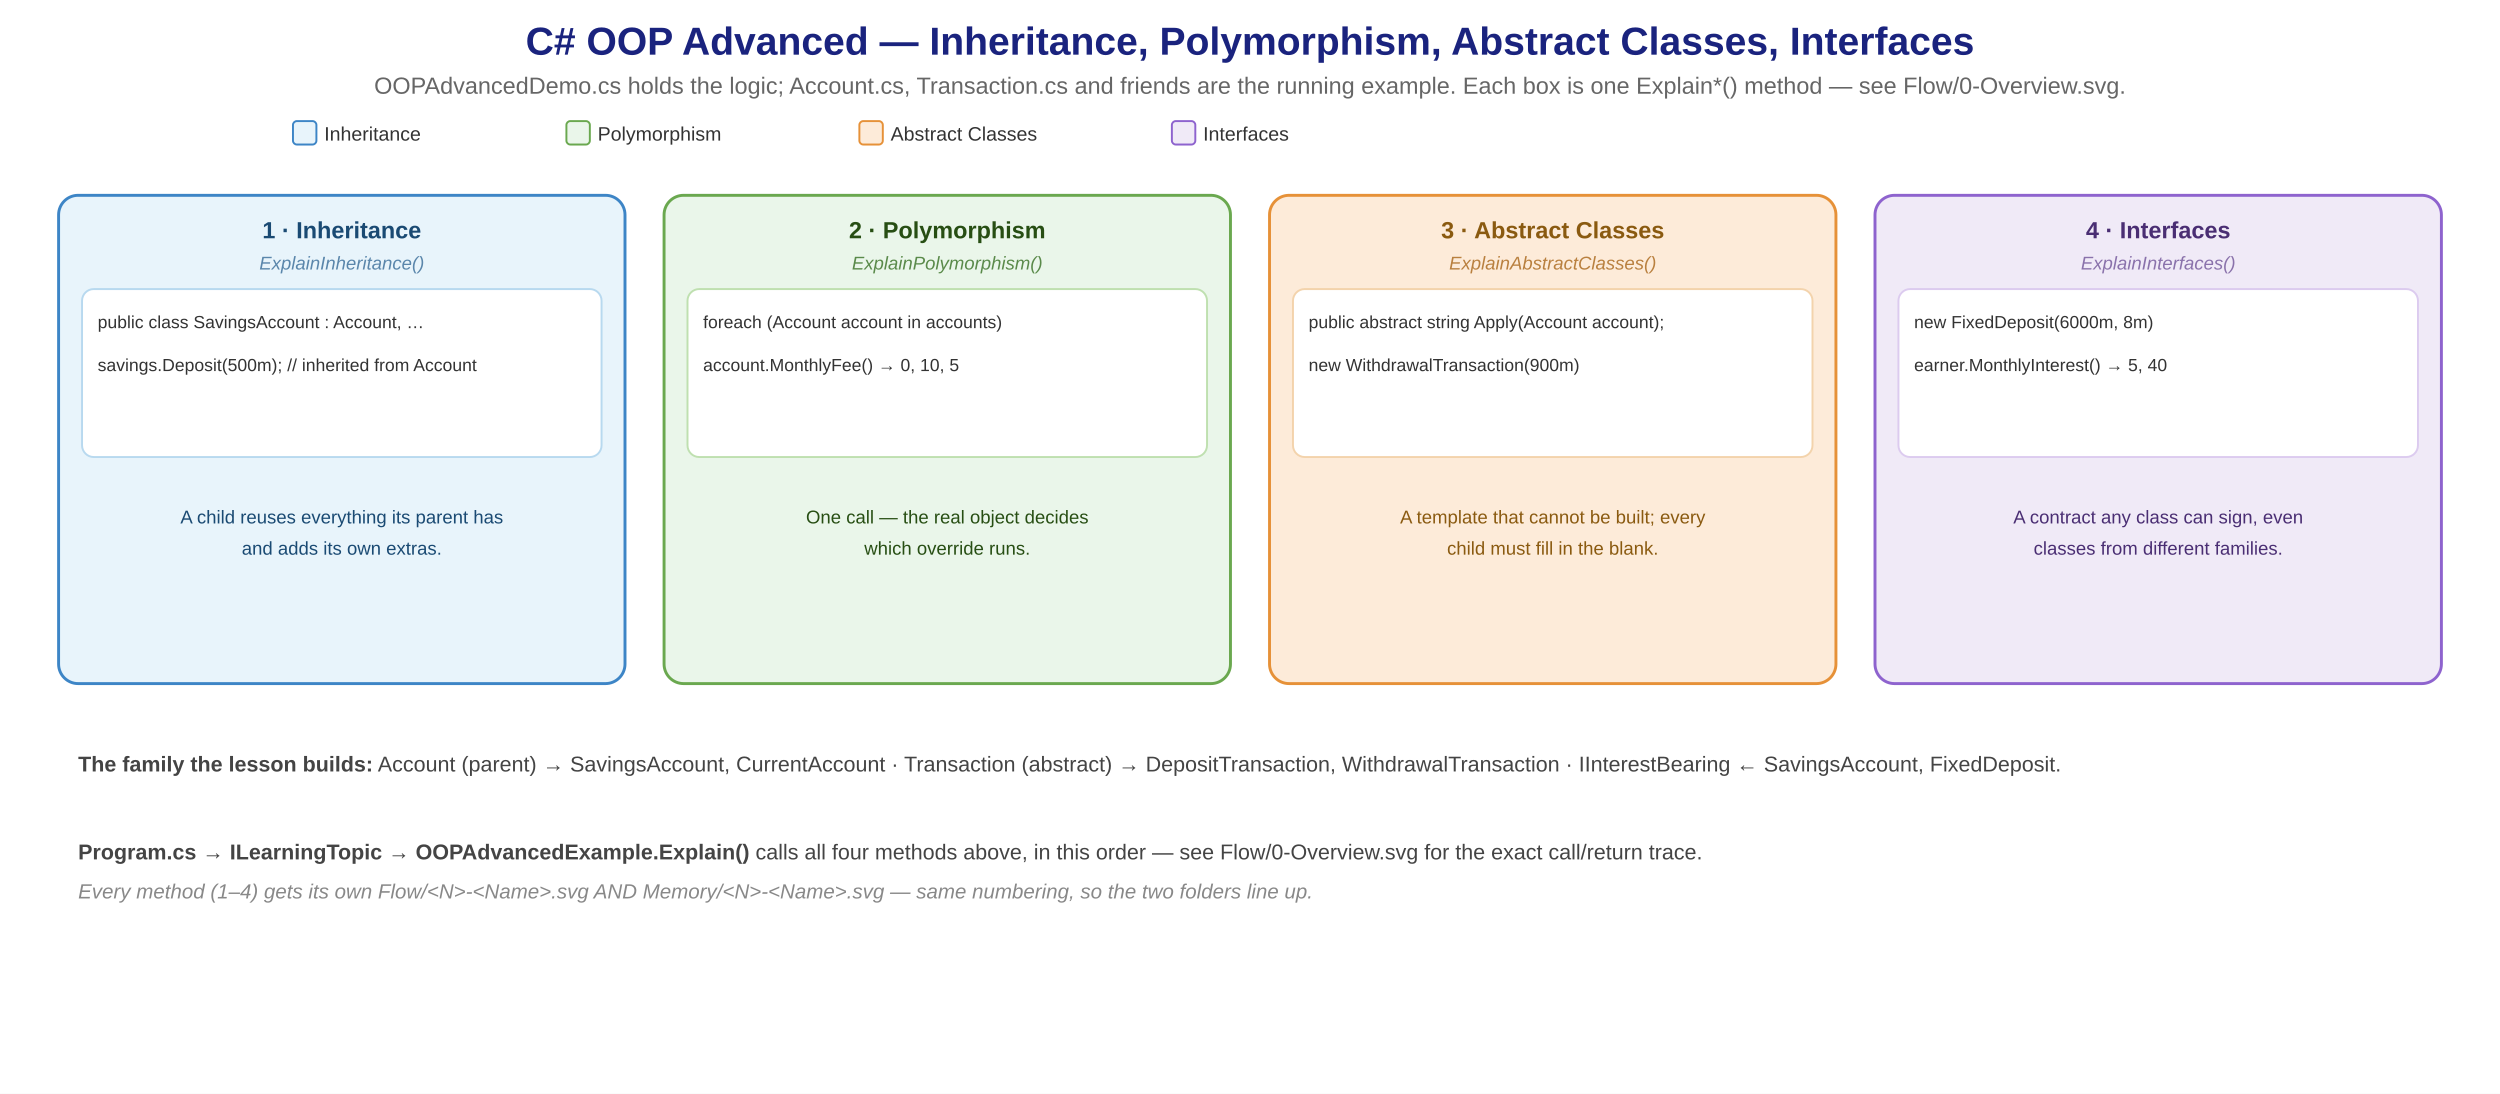
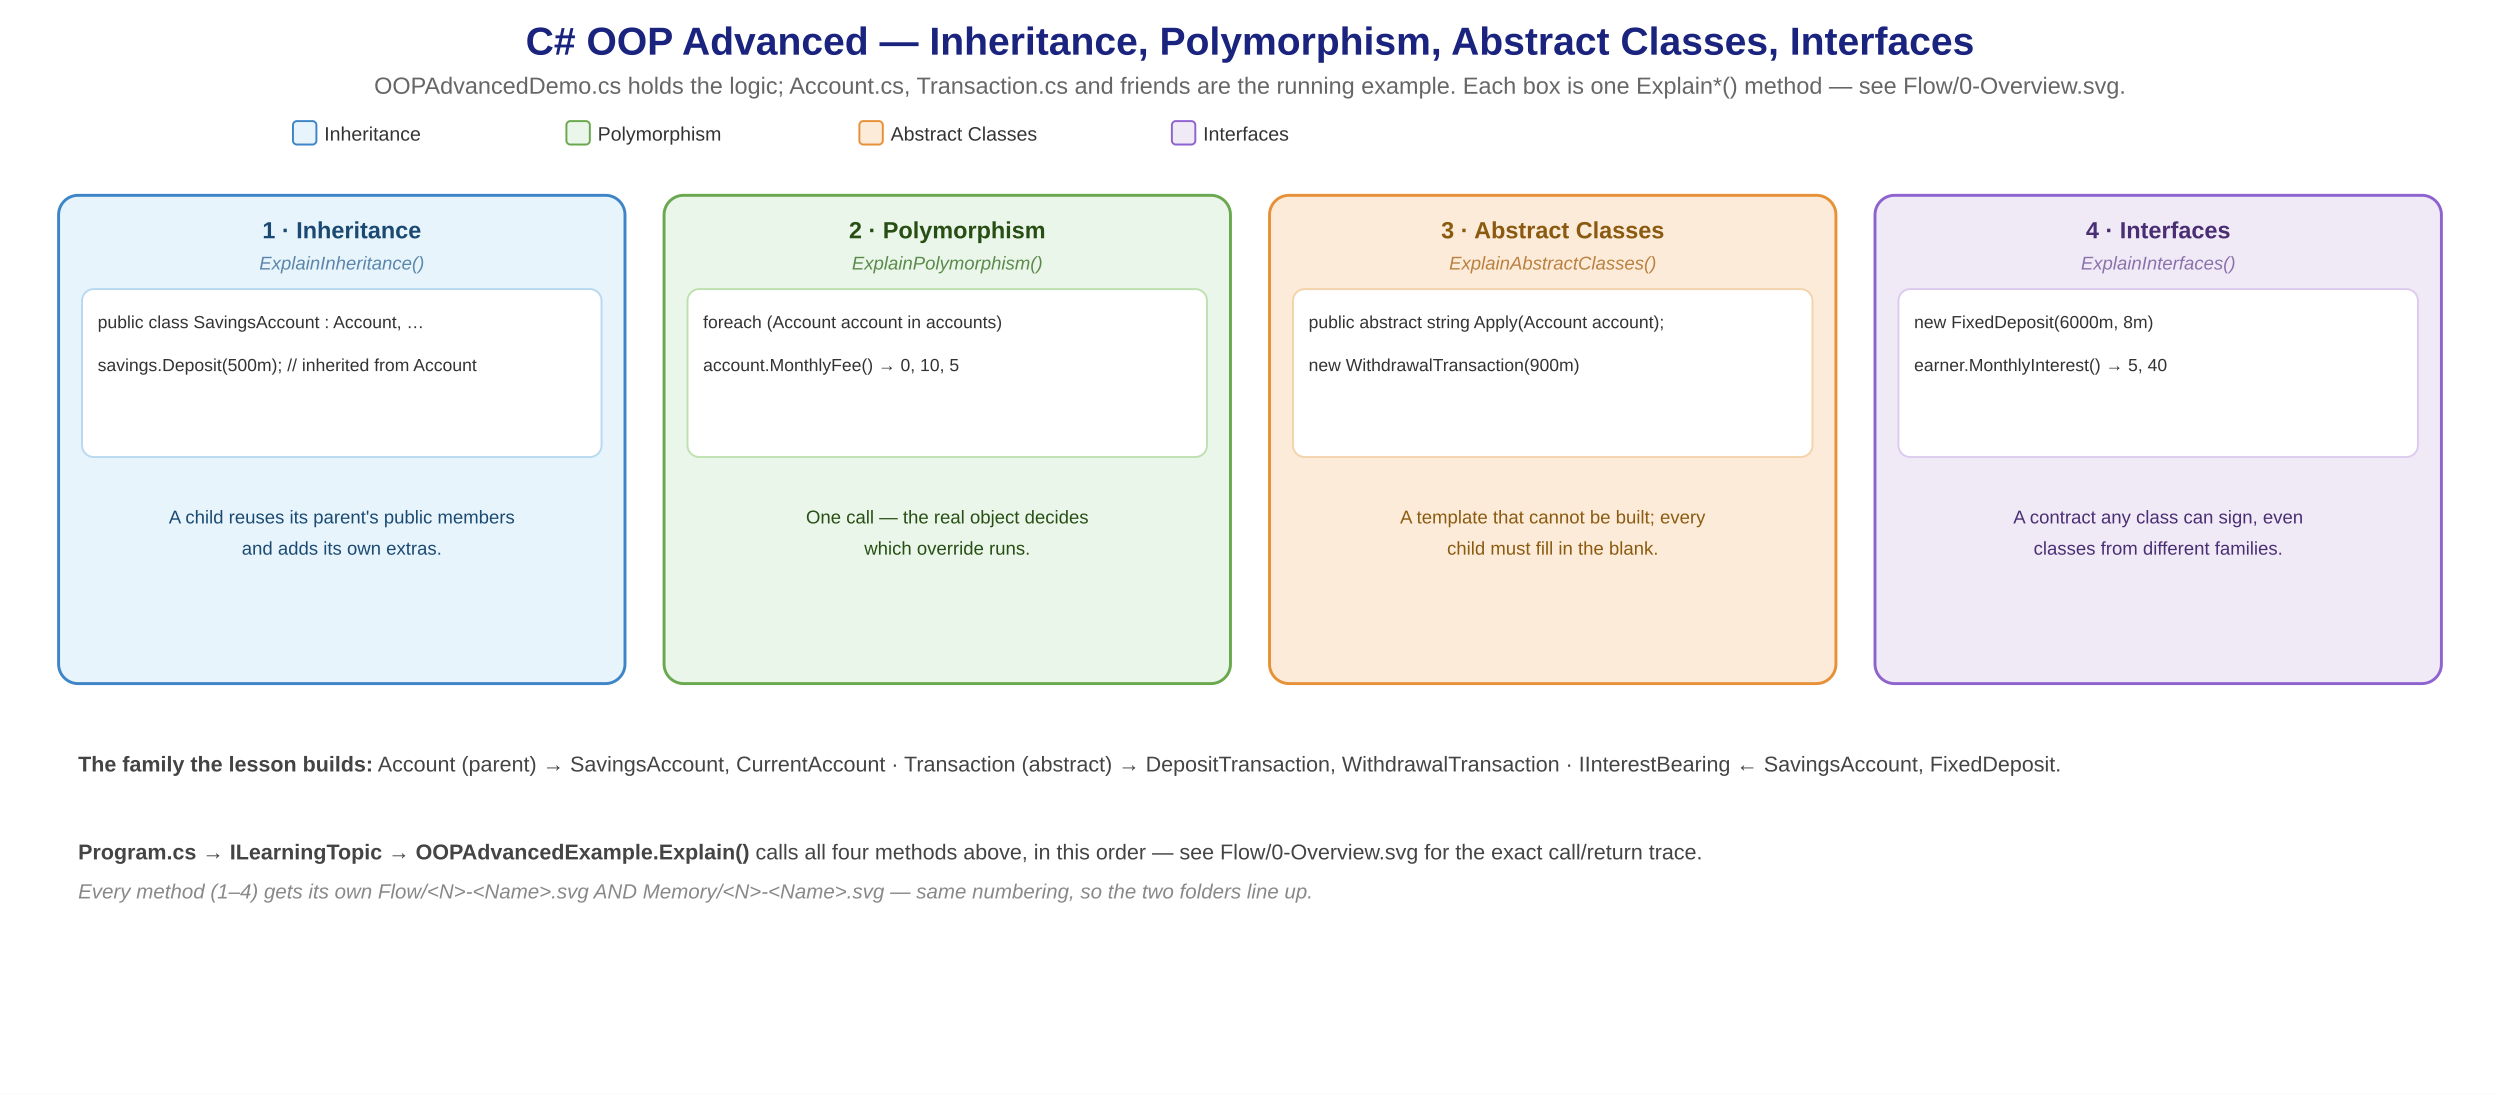
<svg xmlns="http://www.w3.org/2000/svg" viewBox="0 0 1280 560" font-family="Arial, Helvetica, sans-serif">
  <defs>
    <marker id="a" markerWidth="9" markerHeight="9" refX="7" refY="3" orient="auto">
      <path d="M0,0 L7,3 L0,6 Z" fill="#333" />
    </marker>
  </defs>
  <rect x="0" y="0" width="1280" height="560" fill="#ffffff" />
  <text x="640" y="28" text-anchor="middle" font-size="20" font-weight="bold" fill="#1a237e">C# OOP Advanced — Inheritance, Polymorphism, Abstract Classes, Interfaces</text>
  <text x="640" y="48" text-anchor="middle" font-size="12" fill="#666">OOPAdvancedDemo.cs holds the logic; Account.cs, Transaction.cs and friends are the running example. Each box is one Explain*() method — see Flow/0-Overview.svg.</text>
  <g font-size="10" fill="#333">
    <rect x="150" y="62" width="12" height="12" rx="2" fill="#e8f4fb" stroke="#3d85c6" />
    <text x="166" y="72">Inheritance</text>
  </g>
  <g font-size="10" fill="#333">
    <rect x="290" y="62" width="12" height="12" rx="2" fill="#eaf6ea" stroke="#6aa84f" />
    <text x="306" y="72">Polymorphism</text>
  </g>
  <g font-size="10" fill="#333">
    <rect x="440" y="62" width="12" height="12" rx="2" fill="#fdebd9" stroke="#e69138" />
    <text x="456" y="72">Abstract Classes</text>
  </g>
  <g font-size="10" fill="#333">
    <rect x="600" y="62" width="12" height="12" rx="2" fill="#f0eaf7" stroke="#8e63ce" />
    <text x="616" y="72">Interfaces</text>
  </g>
  <rect x="30" y="100" width="290" height="250" rx="10" fill="#e8f4fb" stroke="#3d85c6" stroke-width="1.5" />
  <text x="175" y="122" text-anchor="middle" font-size="12" font-weight="bold" fill="#1a4a73">1 · Inheritance</text>
  <text x="175" y="138" text-anchor="middle" font-size="9.5" font-style="italic" fill="#5a86ab">ExplainInheritance()</text>
  <rect x="42" y="148" width="266" height="86" rx="6" fill="#ffffff" stroke="#b8d9ef" stroke-width="1" />
  <text x="50" y="168" font-size="9" fill="#333">public class SavingsAccount : Account, …</text>
  <text x="50" y="190" font-size="9" fill="#333">savings.Deposit(500m);  // inherited from Account</text>
-   <text x="175" y="268" text-anchor="middle" font-size="9.5" fill="#1a4a73">A child reuses everything its parent has</text>
+   <text x="175" y="268" text-anchor="middle" font-size="9.5" fill="#1a4a73">A child reuses its parent's public members</text>
  <text x="175" y="284" text-anchor="middle" font-size="9.5" fill="#1a4a73">and adds its own extras.</text>
  <rect x="340" y="100" width="290" height="250" rx="10" fill="#eaf6ea" stroke="#6aa84f" stroke-width="1.5" />
  <text x="485" y="122" text-anchor="middle" font-size="12" font-weight="bold" fill="#274e13">2 · Polymorphism</text>
  <text x="485" y="138" text-anchor="middle" font-size="9.5" font-style="italic" fill="#5a8a4a">ExplainPolymorphism()</text>
  <rect x="352" y="148" width="266" height="86" rx="6" fill="#ffffff" stroke="#bfe0b0" stroke-width="1" />
  <text x="360" y="168" font-size="9" fill="#333">foreach (Account account in accounts)</text>
  <text x="360" y="190" font-size="9" fill="#333">account.MonthlyFee()  →  0, 10, 5</text>
  <text x="485" y="268" text-anchor="middle" font-size="9.5" fill="#274e13">One call — the real object decides</text>
  <text x="485" y="284" text-anchor="middle" font-size="9.5" fill="#274e13">which override runs.</text>
  <rect x="650" y="100" width="290" height="250" rx="10" fill="#fdebd9" stroke="#e69138" stroke-width="1.5" />
  <text x="795" y="122" text-anchor="middle" font-size="12" font-weight="bold" fill="#8a5a10">3 · Abstract Classes</text>
  <text x="795" y="138" text-anchor="middle" font-size="9.5" font-style="italic" fill="#b9803f">ExplainAbstractClasses()</text>
  <rect x="662" y="148" width="266" height="86" rx="6" fill="#ffffff" stroke="#f3d3ac" stroke-width="1" />
  <text x="670" y="168" font-size="9" fill="#333">public abstract string Apply(Account account);</text>
  <text x="670" y="190" font-size="9" fill="#333">new WithdrawalTransaction(900m)</text>
  <text x="795" y="268" text-anchor="middle" font-size="9.5" fill="#8a5a10">A template that cannot be built; every</text>
  <text x="795" y="284" text-anchor="middle" font-size="9.5" fill="#8a5a10">child must fill in the blank.</text>
  <rect x="960" y="100" width="290" height="250" rx="10" fill="#f0eaf7" stroke="#8e63ce" stroke-width="1.5" />
  <text x="1105" y="122" text-anchor="middle" font-size="12" font-weight="bold" fill="#4a2e73">4 · Interfaces</text>
  <text x="1105" y="138" text-anchor="middle" font-size="9.5" font-style="italic" fill="#8a72ab">ExplainInterfaces()</text>
  <rect x="972" y="148" width="266" height="86" rx="6" fill="#ffffff" stroke="#dccbef" stroke-width="1" />
  <text x="980" y="168" font-size="9" fill="#333">new FixedDeposit(6000m, 8m)</text>
  <text x="980" y="190" font-size="9" fill="#333">earner.MonthlyInterest()  →  5, 40</text>
  <text x="1105" y="268" text-anchor="middle" font-size="9.5" fill="#4a2e73">A contract any class can sign, even</text>
  <text x="1105" y="284" text-anchor="middle" font-size="9.5" fill="#4a2e73">classes from different families.</text>
  <text x="40" y="395" font-size="11" fill="#444">
    <tspan font-weight="bold">The family the lesson builds:</tspan> Account (parent) → SavingsAccount, CurrentAccount · Transaction (abstract) → DepositTransaction, WithdrawalTransaction · IInterestBearing ← SavingsAccount, FixedDeposit.</text>
  <text x="40" y="440" font-size="11" fill="#444">
    <tspan font-weight="bold">Program.cs → ILearningTopic → OOPAdvancedExample.Explain()</tspan> calls all four methods above, in this order — see Flow/0-Overview.svg for the exact call/return trace.</text>
  <text x="40" y="460" font-size="10.5" font-style="italic" fill="#888">Every method (1–4) gets its own Flow/&lt;N&gt;-&lt;Name&gt;.svg AND Memory/&lt;N&gt;-&lt;Name&gt;.svg — same numbering, so the two folders line up.</text>
</svg>
